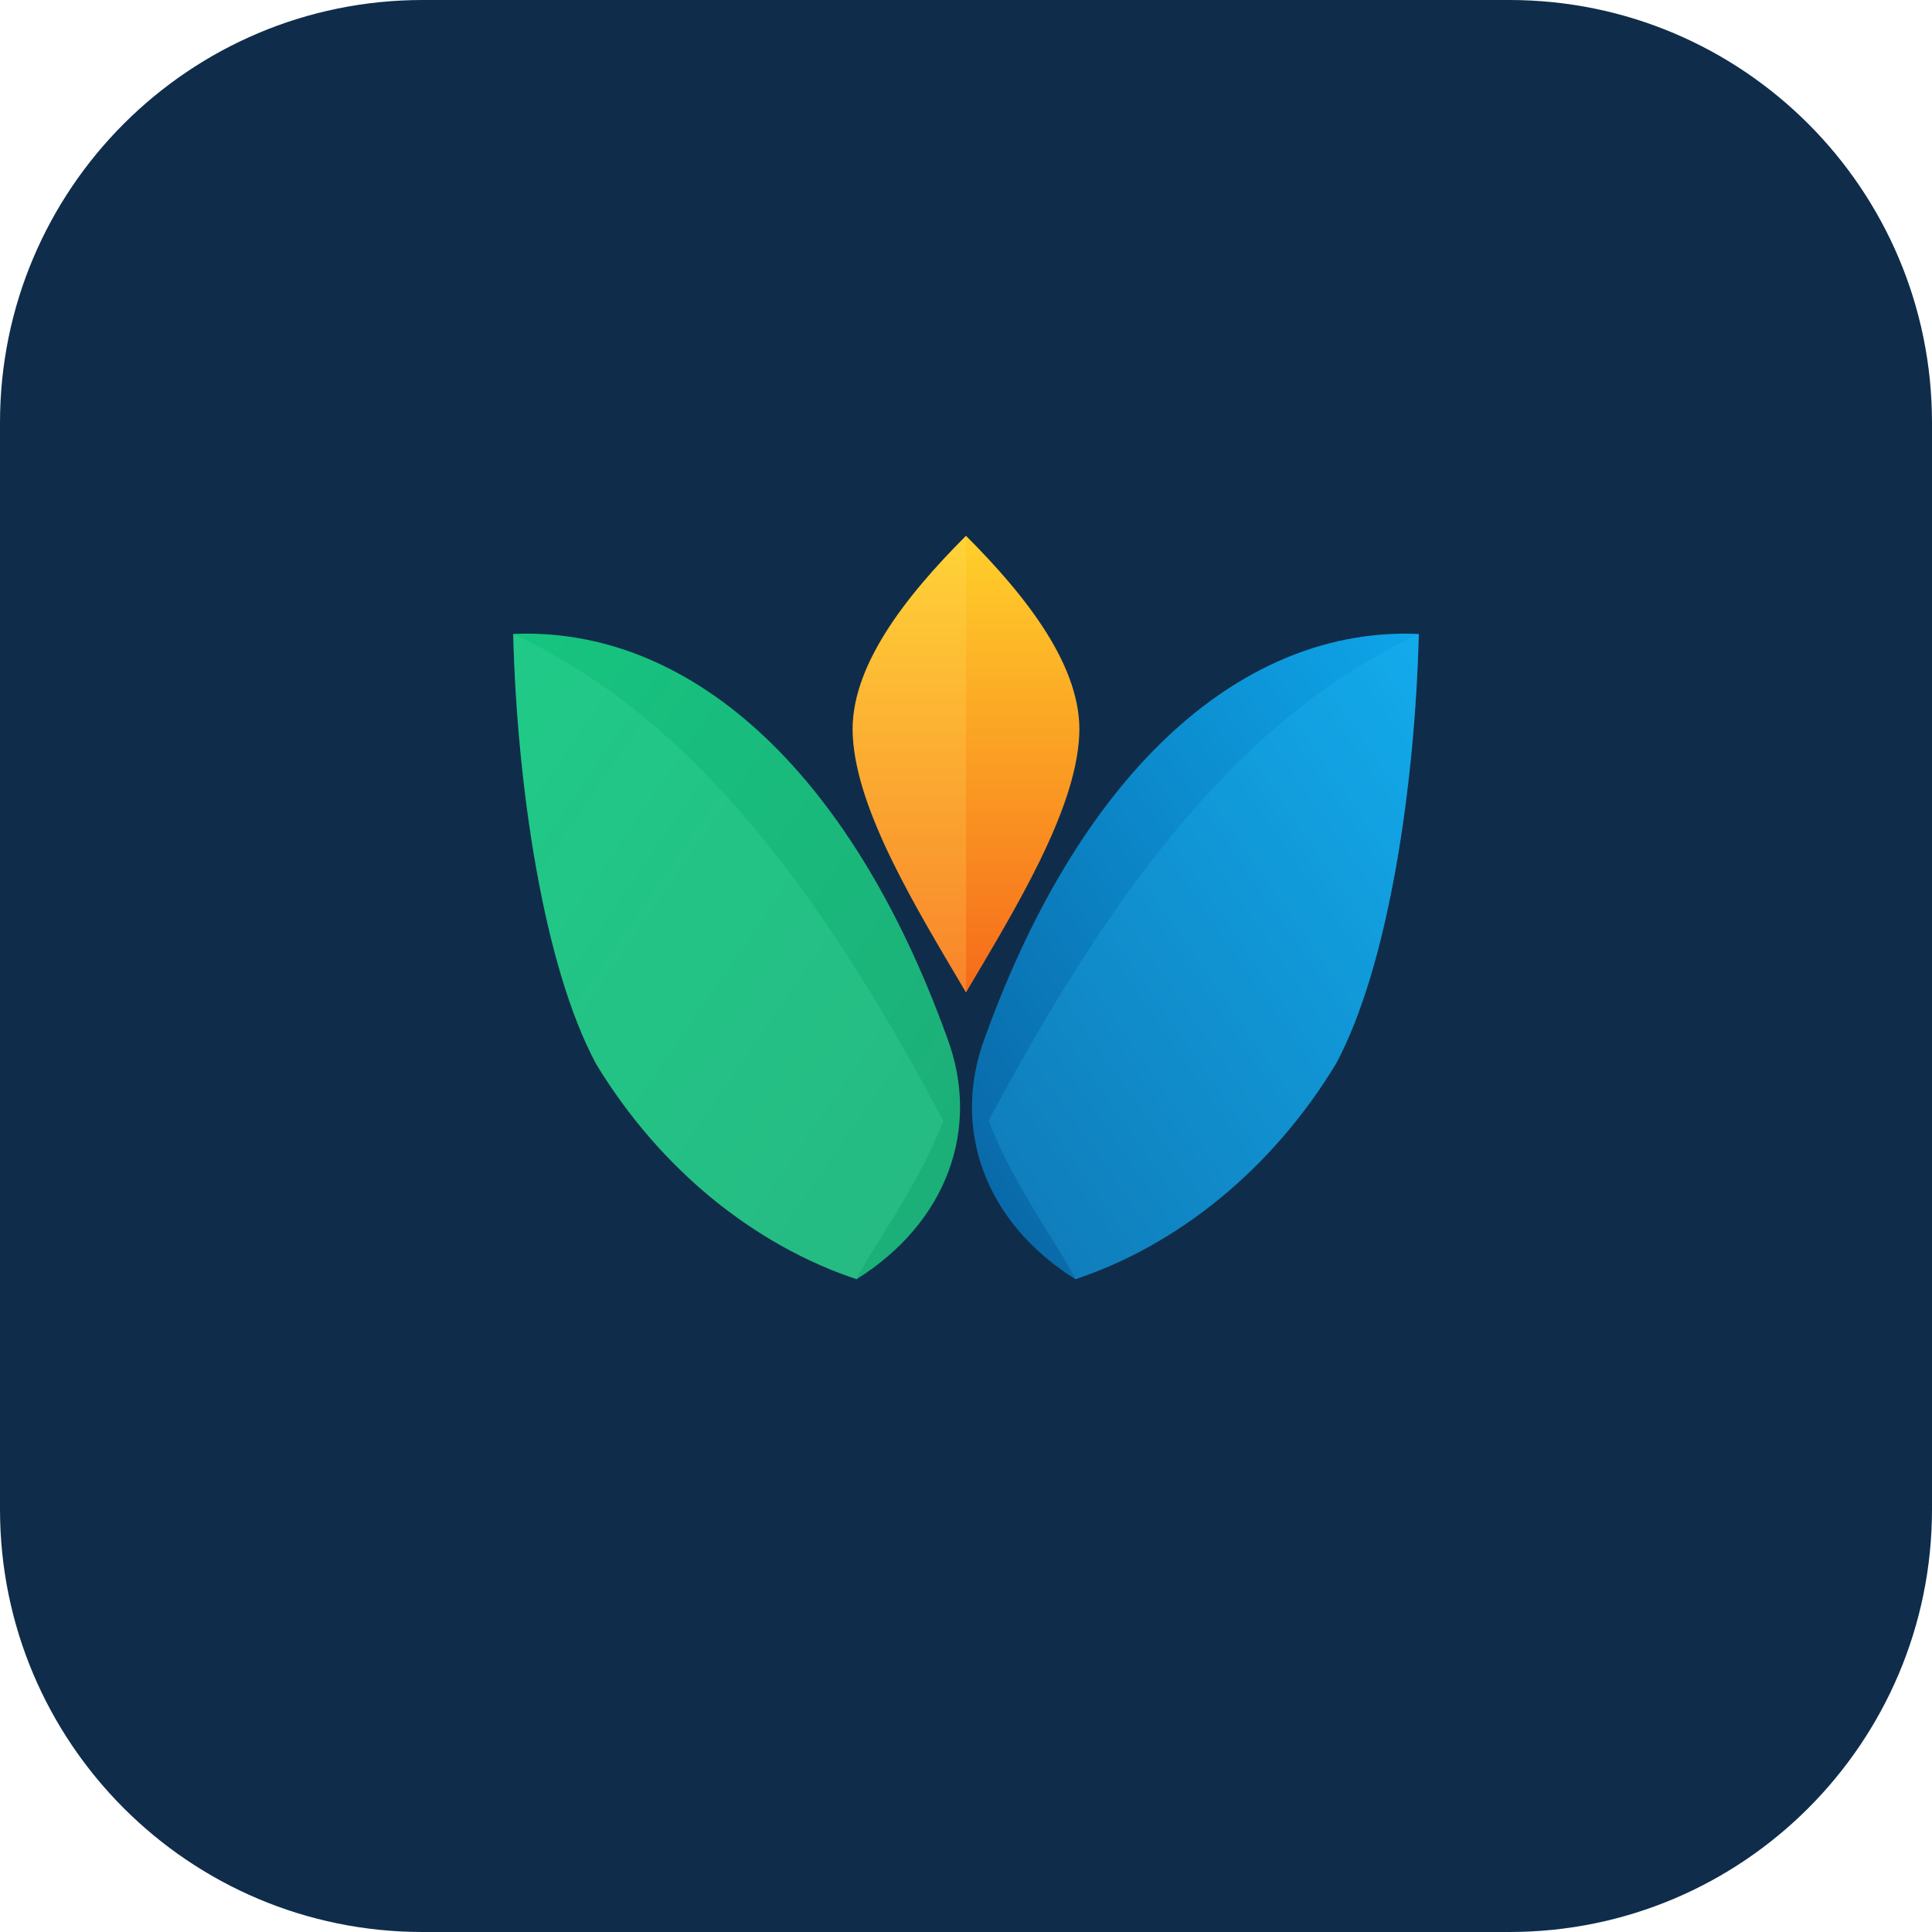
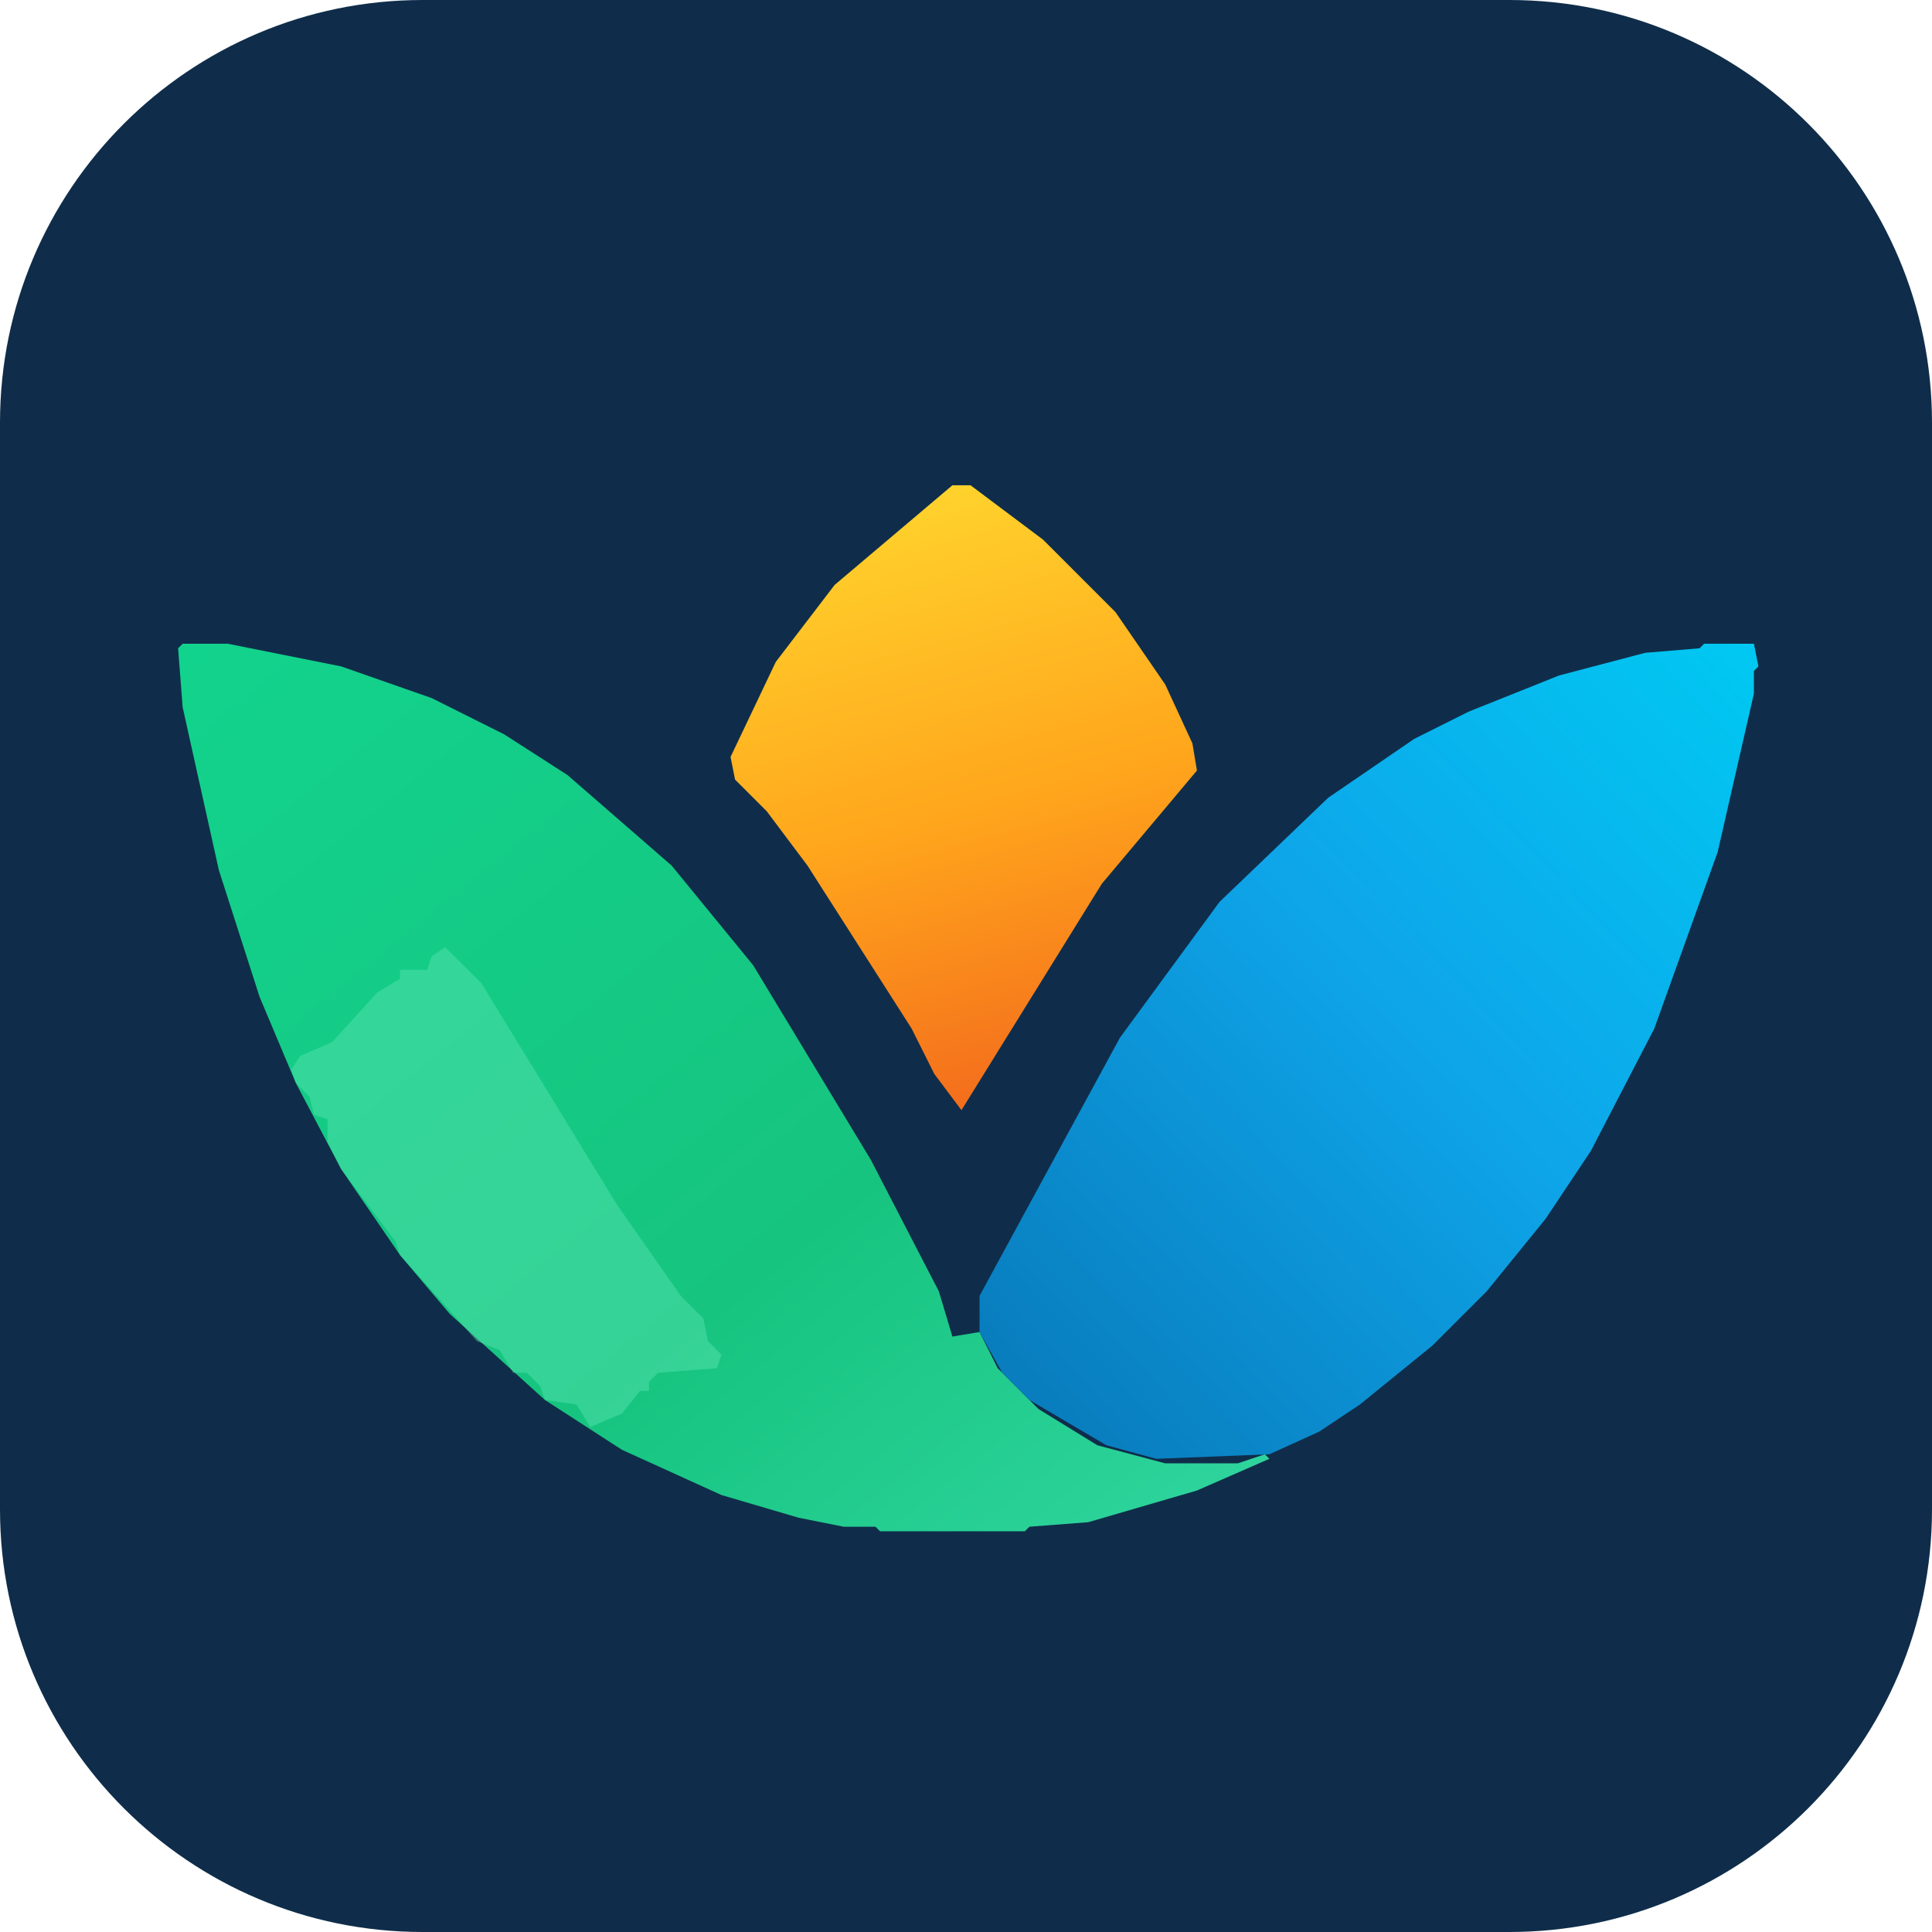
- <svg xmlns="http://www.w3.org/2000/svg" viewBox="0 0 512 512">
-   <rect width="512" height="512" rx="112" fill="#0F2D4A" />
-   <g transform="translate(106 142) scale(1)">
-     <path d="M30 26 C76 24 119 61 145 133 C154 157 145 182 121 197 C94 188 69 168 52 140 C38 114 31 66 30 26Z" fill="url(#leafL)" />
-     <path d="M30 26 C77 48 111 93 144 155 C137 173 126 187 121 197 C94 188 69 168 52 140 C38 114 31 66 30 26Z" fill="#42DCA1" opacity=".24" />
-     <path d="M270 26 C224 24 181 61 155 133 C146 157 155 182 179 197 C206 188 231 168 248 140 C262 114 269 66 270 26Z" fill="url(#leafR)" />
-     <path d="M270 26 C223 48 189 93 156 155 C163 173 174 187 179 197 C206 188 231 168 248 140 C262 114 269 66 270 26Z" fill="#23BDF5" opacity=".22" />
-     <path d="M150 0 C134 16 119 35 120 53 C121 73 137 99 150 121 C163 99 179 73 180 53 C181 35 166 16 150 0Z" fill="url(#petal)" />
-     <path d="M150 0 C134 16 119 35 120 53 C121 73 137 99 150 121 L150 0Z" fill="#FFE063" opacity=".22" />
-   </g>
+ <svg xmlns="http://www.w3.org/2000/svg" viewBox="0 0 512 512" role="img" aria-label="Vyavsetu app icon">
  <defs>
-     <linearGradient id="leafL" x1="0" y1="0" x2="1" y2="1">
-       <stop stop-color="#16C47F" />
-       <stop offset="1" stop-color="#1DAD78" />
+     <linearGradient id="leafGreen" x1="0" y1="0" x2="1" y2="1">
+       <stop stop-color="#12D38D" />
+       <stop offset=".62" stop-color="#16C47F" />
+       <stop offset="1" stop-color="#31D6A0" />
    </linearGradient>
-     <linearGradient id="leafR" x1="1" y1="0" x2="0" y2="1">
-       <stop stop-color="#0EA5E9" />
-       <stop offset="1" stop-color="#0964A3" />
+     <linearGradient id="leafBlue" x1="1" y1="0" x2="0" y2="1">
+       <stop stop-color="#00C9F2" />
+       <stop offset=".45" stop-color="#0EA5E9" />
+       <stop offset="1" stop-color="#0877B7" />
    </linearGradient>
-     <linearGradient id="petal" x1="0" y1="0" x2="0" y2="1">
-       <stop stop-color="#FFD02B" />
-       <stop offset="1" stop-color="#F66A1B" />
+     <linearGradient id="petalOrange" x1=".3" y1="0" x2=".5" y2="1">
+       <stop stop-color="#FFD52D" />
+       <stop offset=".55" stop-color="#FFA51C" />
+       <stop offset="1" stop-color="#F46D1C" />
+     </linearGradient>
+     <linearGradient id="wordGreen" x1="0" y1="0" x2="1" y2="0">
+       <stop stop-color="#16B987" />
+       <stop offset="1" stop-color="#00B97D" />
    </linearGradient>
  </defs>
+   <rect width="512" height="512" rx="112" fill="#0F2D4A" />
+   <g transform="translate(-206 95) scale(1.2)">
+     <path d="M211,64 212,77 220,113 229,141 237,160 247,179 260,198 271,211 292,230 309,241 331,251 348,256 358,258 365,258 366,259 398,259 399,258 412,257 436,250 452,243 451,242 445,244 429,244 414,240 401,232 392,223 388,215 382,216 379,206 364,177 338,134 320,112 297,92 283,83 267,75 247,68 222,63 212,63Z" fill="url(#leafGreen)" />
+     <path d="M270,130 267,132 266,135 260,135 260,137 255,140 245,151 238,154 236,157 237,160 240,163 241,167 244,168 244,173 247,179 259,195 260,198 277,217 282,219 285,224 288,224 291,227 292,230 299,231 302,236 309,233 313,228 315,228 315,226 317,224 330,223 331,220 328,217 327,212 322,207 308,187 278,138Z" fill="#58E2AF" opacity=".48" />
+     <path d="M559,63 548,63 547,64 535,65 516,70 496,78 484,84 465,97 441,120 419,150 388,207 388,215 393,224 399,230 416,240 427,243 452,242 463,237 472,231 488,218 500,206 513,190 523,175 537,148 551,109 559,74 559,69 560,68Z" fill="url(#leafBlue)" />
+     <path d="M386,28 382,28 356,50 343,67 333,88 334,93 341,100 350,112 373,148 378,158 384,166 415,116 436,91 435,85 429,72 418,56 402,40Z" fill="url(#petalOrange)" />
+   </g>
</svg>
